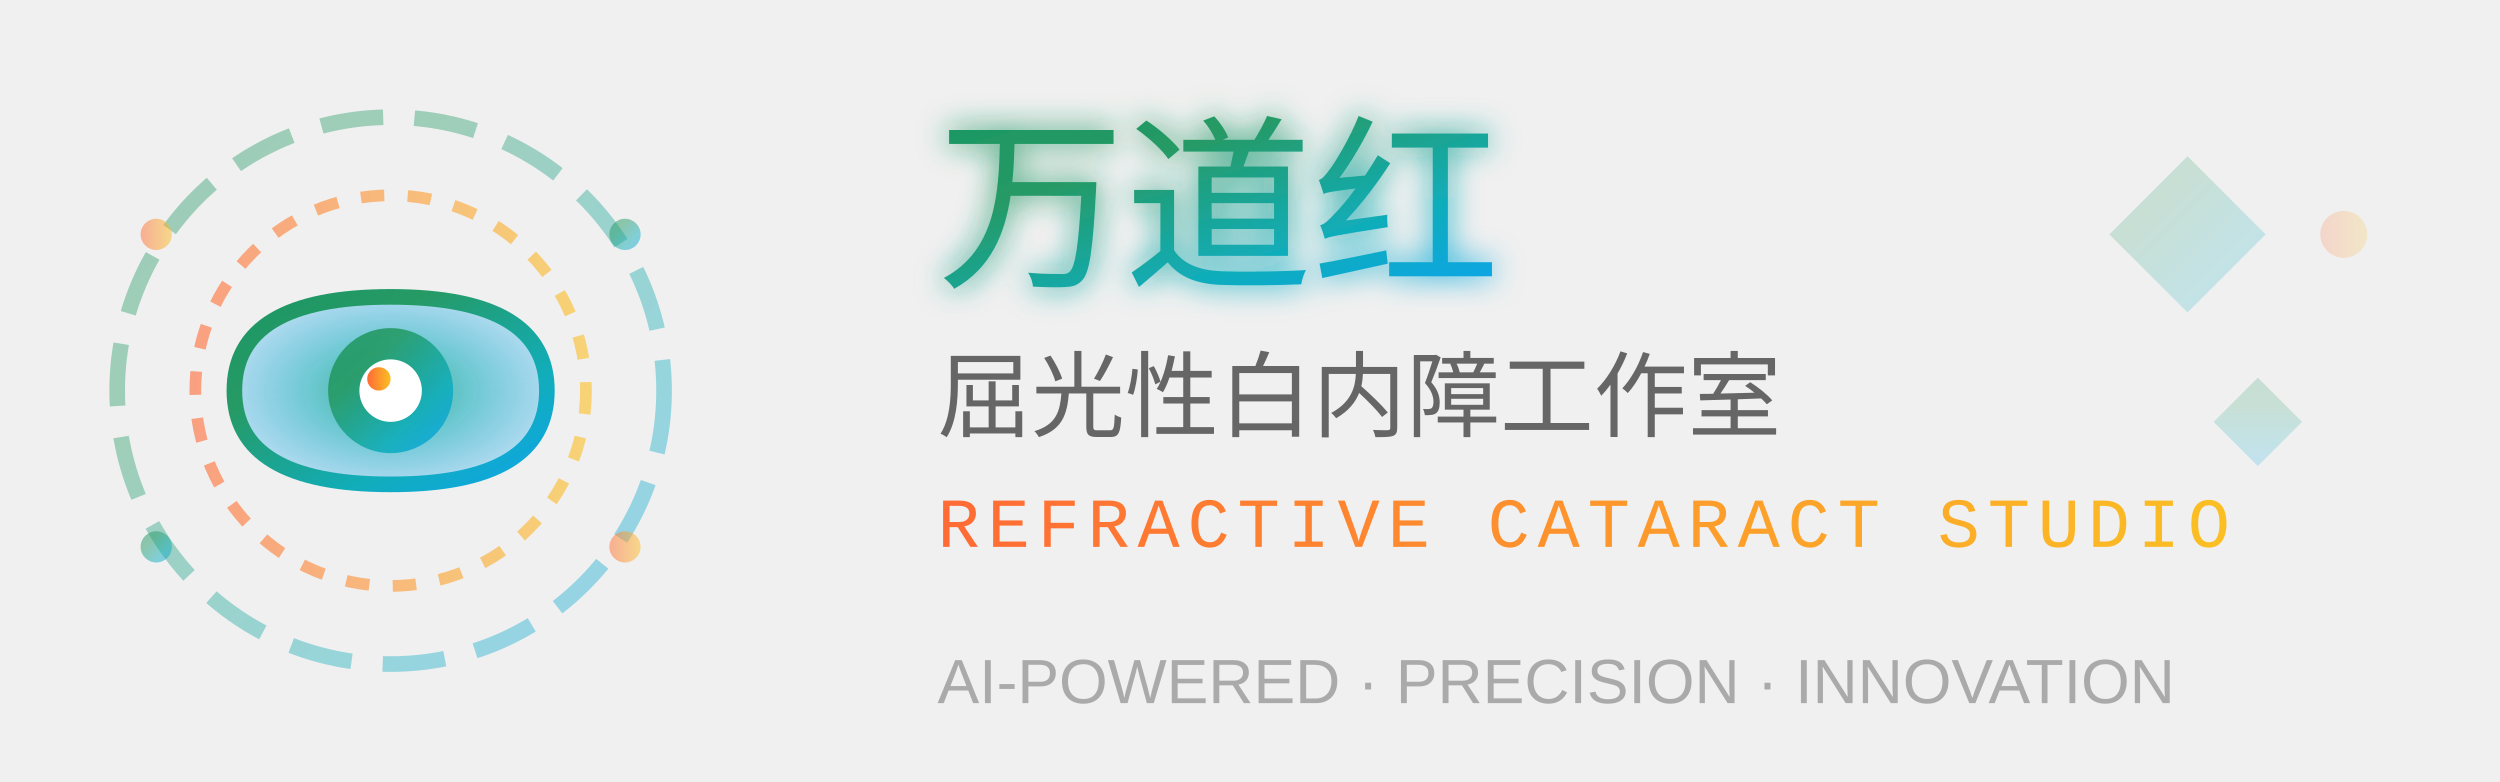
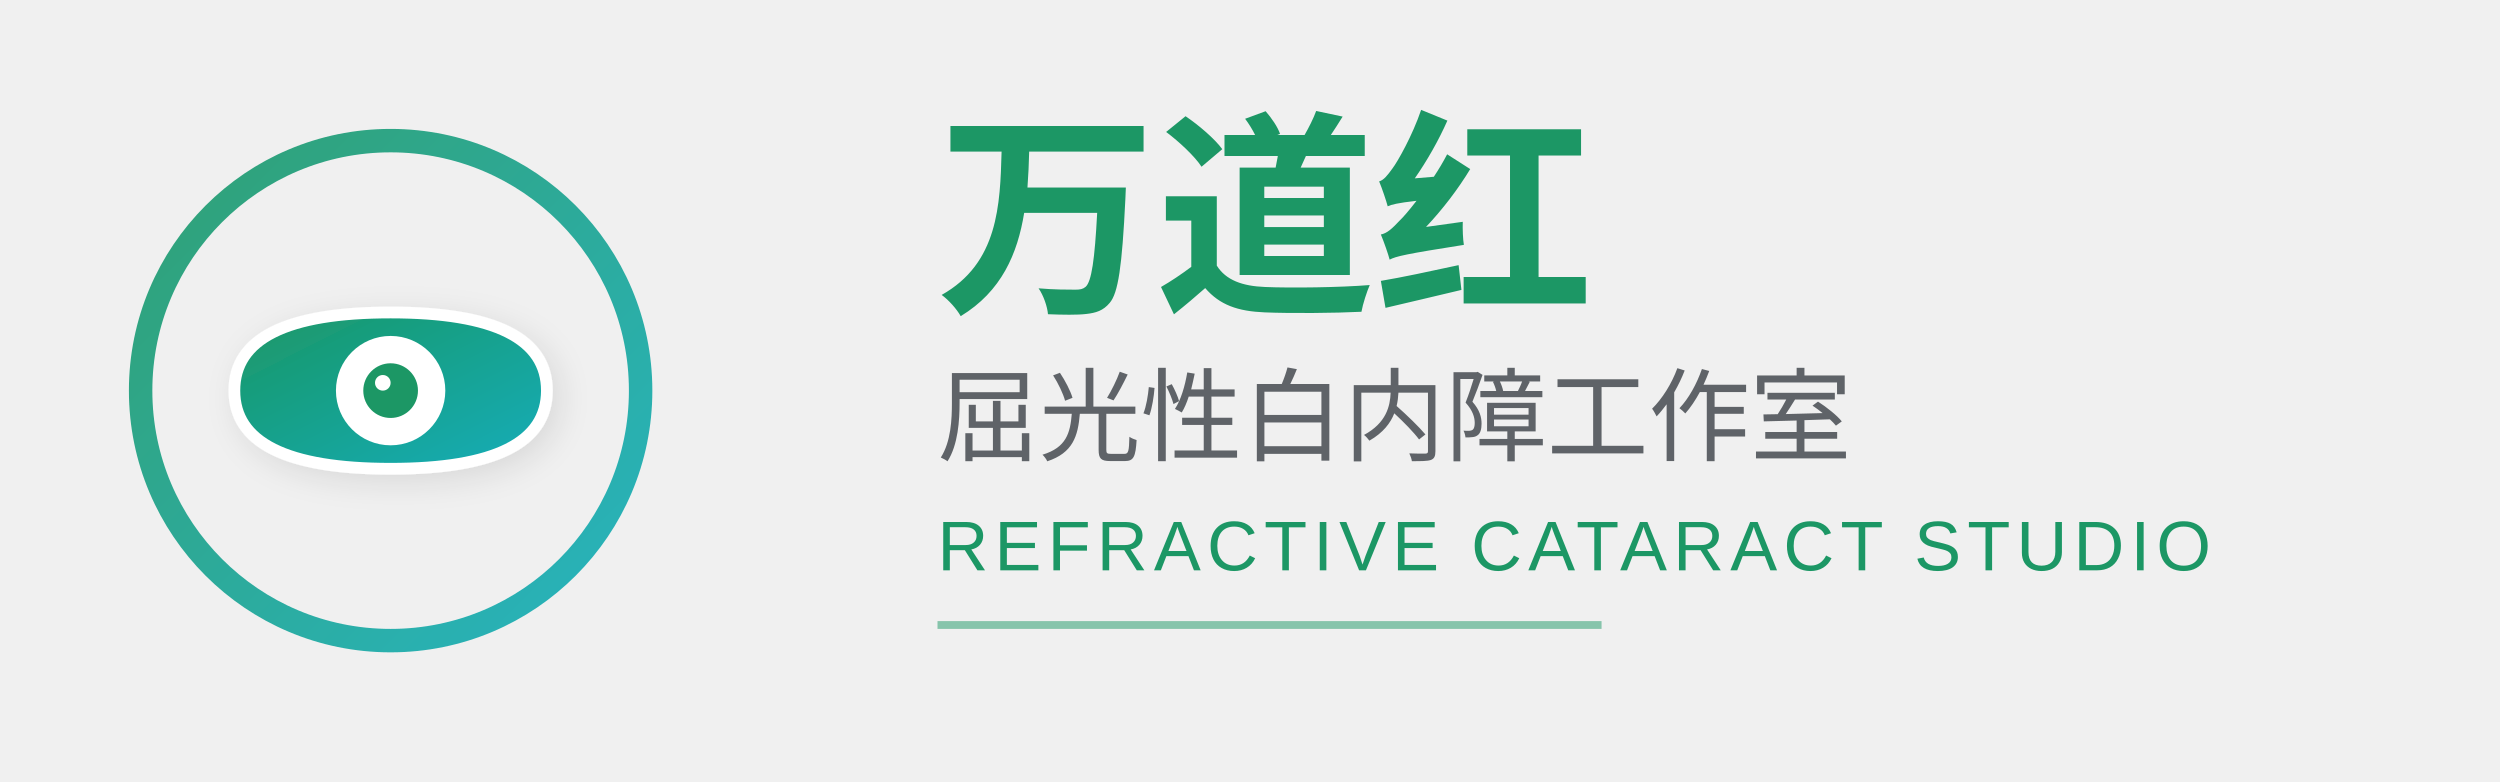
<svg xmlns="http://www.w3.org/2000/svg" width="320" height="100" viewBox="0 0 320 100">
  <defs>
-     <linearGradient id="modernGradient" x1="0%" y1="0%" x2="100%" y2="100%">
+     <linearGradient id="mainGradient" x1="0%" y1="0%" x2="100%" y2="100%">
      <stop offset="0%" style="stop-color:#1c9765" />
-       <stop offset="30%" style="stop-color:#269a65" />
-       <stop offset="70%" style="stop-color:#11adba" />
-       <stop offset="100%" style="stop-color:#0ea5e9" />
+       <stop offset="100%" style="stop-color:#11adba" />
    </linearGradient>
    <linearGradient id="accentGradient" x1="0%" y1="0%" x2="100%" y2="0%">
-       <stop offset="0%" style="stop-color:#ff6b35" />
-       <stop offset="100%" style="stop-color:#fbbf24" />
+       <stop offset="0%" style="stop-color:#269a65" />
+       <stop offset="100%" style="stop-color:#11adba" />
    </linearGradient>
-     <radialGradient id="neuralGradient" cx="50%" cy="50%" r="50%">
-       <stop offset="0%" style="stop-color:#1c9765;stop-opacity:0.8" />
-       <stop offset="50%" style="stop-color:#11adba;stop-opacity:0.6" />
-       <stop offset="100%" style="stop-color:#0ea5e9;stop-opacity:0.3" />
-     </radialGradient>
-     <filter id="glow" x="-50%" y="-50%" width="200%" height="200%">
-       <feGaussianBlur stdDeviation="2" result="coloredBlur" />
-       <feMerge>
-         <feMergeNode in="coloredBlur" />
-         <feMergeNode in="SourceGraphic" />
-       </feMerge>
+     <filter id="softShadow" x="-50%" y="-50%" width="200%" height="200%">
+       <feDropShadow dx="1" dy="1" stdDeviation="2" flood-color="#000000" flood-opacity="0.1" />
    </filter>
  </defs>
  <g transform="translate(50,50)">
-     <circle cx="0" cy="0" r="35" fill="none" stroke="url(#modernGradient)" stroke-width="2" opacity="0.4" stroke-dasharray="8,4">
-       <animateTransform attributeName="transform" type="rotate" from="0 0 0" to="360 0 0" dur="20s" repeatCount="indefinite" />
-     </circle>
-     <circle cx="0" cy="0" r="25" fill="none" stroke="url(#accentGradient)" stroke-width="1.5" opacity="0.6" stroke-dasharray="3,3">
-       <animateTransform attributeName="transform" type="rotate" from="360 0 0" to="0 0 0" dur="8s" repeatCount="indefinite" />
-     </circle>
-     <g>
-       <path d="M -20,0 Q -20,-12 0,-12 Q 20,-12 20,0 Q 20,12 0,12 Q -20,12 -20,0 Z" fill="url(#neuralGradient)" stroke="url(#modernGradient)" stroke-width="2" />
-       <circle cx="0" cy="0" r="8" fill="url(#modernGradient)" opacity="0.9" />
-       <circle cx="0" cy="0" r="4" fill="#ffffff" />
-       <circle cx="-1.5" cy="-1.5" r="1.5" fill="url(#accentGradient)" />
-       <g opacity="0.7" filter="url(#glow)">
-         <line x1="-15" y1="0" x2="-25" y2="0" stroke="url(#modernGradient)" stroke-width="2" stroke-linecap="round" />
-         <line x1="15" y1="0" x2="25" y2="0" stroke="url(#modernGradient)" stroke-width="2" stroke-linecap="round" />
-         <line x1="0" y1="-8" x2="0" y2="-15" stroke="url(#accentGradient)" stroke-width="1.5" stroke-linecap="round" />
-         <line x1="0" y1="8" x2="0" y2="15" stroke="url(#accentGradient)" stroke-width="1.5" stroke-linecap="round" />
-       </g>
+     <circle cx="0" cy="0" r="32" fill="none" stroke="url(#mainGradient)" stroke-width="3" opacity="0.9" />
+     <g filter="url(#softShadow)">
+       <path d="M -20,0 Q -20,-10 0,-10 Q 20,-10 20,0 Q 20,10 0,10 Q -20,10 -20,0 Z" fill="url(#mainGradient)" stroke="#ffffff" stroke-width="1.5" />
+       <circle cx="0" cy="0" r="7" fill="#ffffff" opacity="1" />
+       <circle cx="0" cy="0" r="3.5" fill="#1c9765" />
+       <circle cx="-1" cy="-1" r="1" fill="#ffffff" />
    </g>
-     <g opacity="0.5">
-       <circle cx="-30" cy="-20" r="2" fill="url(#accentGradient)">
-         <animate attributeName="opacity" values="0.3;1;0.3" dur="3s" repeatCount="indefinite" />
-       </circle>
-       <circle cx="30" cy="-20" r="2" fill="url(#modernGradient)">
-         <animate attributeName="opacity" values="1;0.3;1" dur="3s" repeatCount="indefinite" />
-       </circle>
-       <circle cx="-30" cy="20" r="2" fill="url(#modernGradient)">
-         <animate attributeName="opacity" values="0.3;1;0.3" dur="4s" repeatCount="indefinite" />
-       </circle>
-       <circle cx="30" cy="20" r="2" fill="url(#accentGradient)">
-         <animate attributeName="opacity" values="1;0.3;1" dur="4s" repeatCount="indefinite" />
-       </circle>
+     <g opacity="0.7">
+       <line x1="-18" y1="0" x2="-26" y2="0" stroke="url(#mainGradient)" stroke-width="2" stroke-linecap="round" />
+       <line x1="18" y1="0" x2="26" y2="0" stroke="url(#mainGradient)" stroke-width="2" stroke-linecap="round" />
    </g>
  </g>
  <g transform="translate(120,50)">
-     <text x="0" y="-15" font-family="'Helvetica Neue', Arial, sans-serif" font-size="24" font-weight="300" fill="url(#modernGradient)" filter="url(#glow)">
+     <text x="0" y="-12" font-family="'Helvetica Neue', Arial, sans-serif" font-size="28" font-weight="600" fill="#1c9765">
      万道红
    </text>
-     <text x="0" y="5" font-family="'Helvetica Neue', Arial, sans-serif" font-size="12" font-weight="400" fill="#666">
+     <text x="0" y="8" font-family="'Helvetica Neue', Arial, sans-serif" font-size="13" font-weight="500" fill="#5f6368">
      屈光性白内障工作室
    </text>
-     <text x="0" y="20" font-family="'Courier New', monospace" font-size="9" fill="url(#accentGradient)" letter-spacing="1px">
+     <text x="0" y="23" font-family="'Helvetica Neue', Arial, sans-serif" font-size="9" fill="#1c9765" letter-spacing="0.8px" font-weight="500">
      REFRACTIVE CATARACT STUDIO
    </text>
-     <line x1="0" y1="28" x2="80" y2="28" stroke="url(#modernGradient)" stroke-width="1" opacity="0.3" />
-     <text x="0" y="40" font-family="'Helvetica Neue', Arial, sans-serif" font-size="8" fill="#999" opacity="0.8">
-       AI-POWERED · PRECISION · INNOVATION
-     </text>
-   </g>
-   <g opacity="0.2">
-     <polygon points="280,20 290,30 280,40 270,30" fill="url(#modernGradient)" />
-     <circle cx="300" cy="30" r="3" fill="url(#accentGradient)" />
-     <rect x="285" y="50" width="8" height="8" fill="url(#modernGradient)" transform="rotate(45 289 54)" />
+     <line x1="0" y1="30" x2="85" y2="30" stroke="#1c9765" stroke-width="1" opacity="0.5" />
  </g>
</svg>
